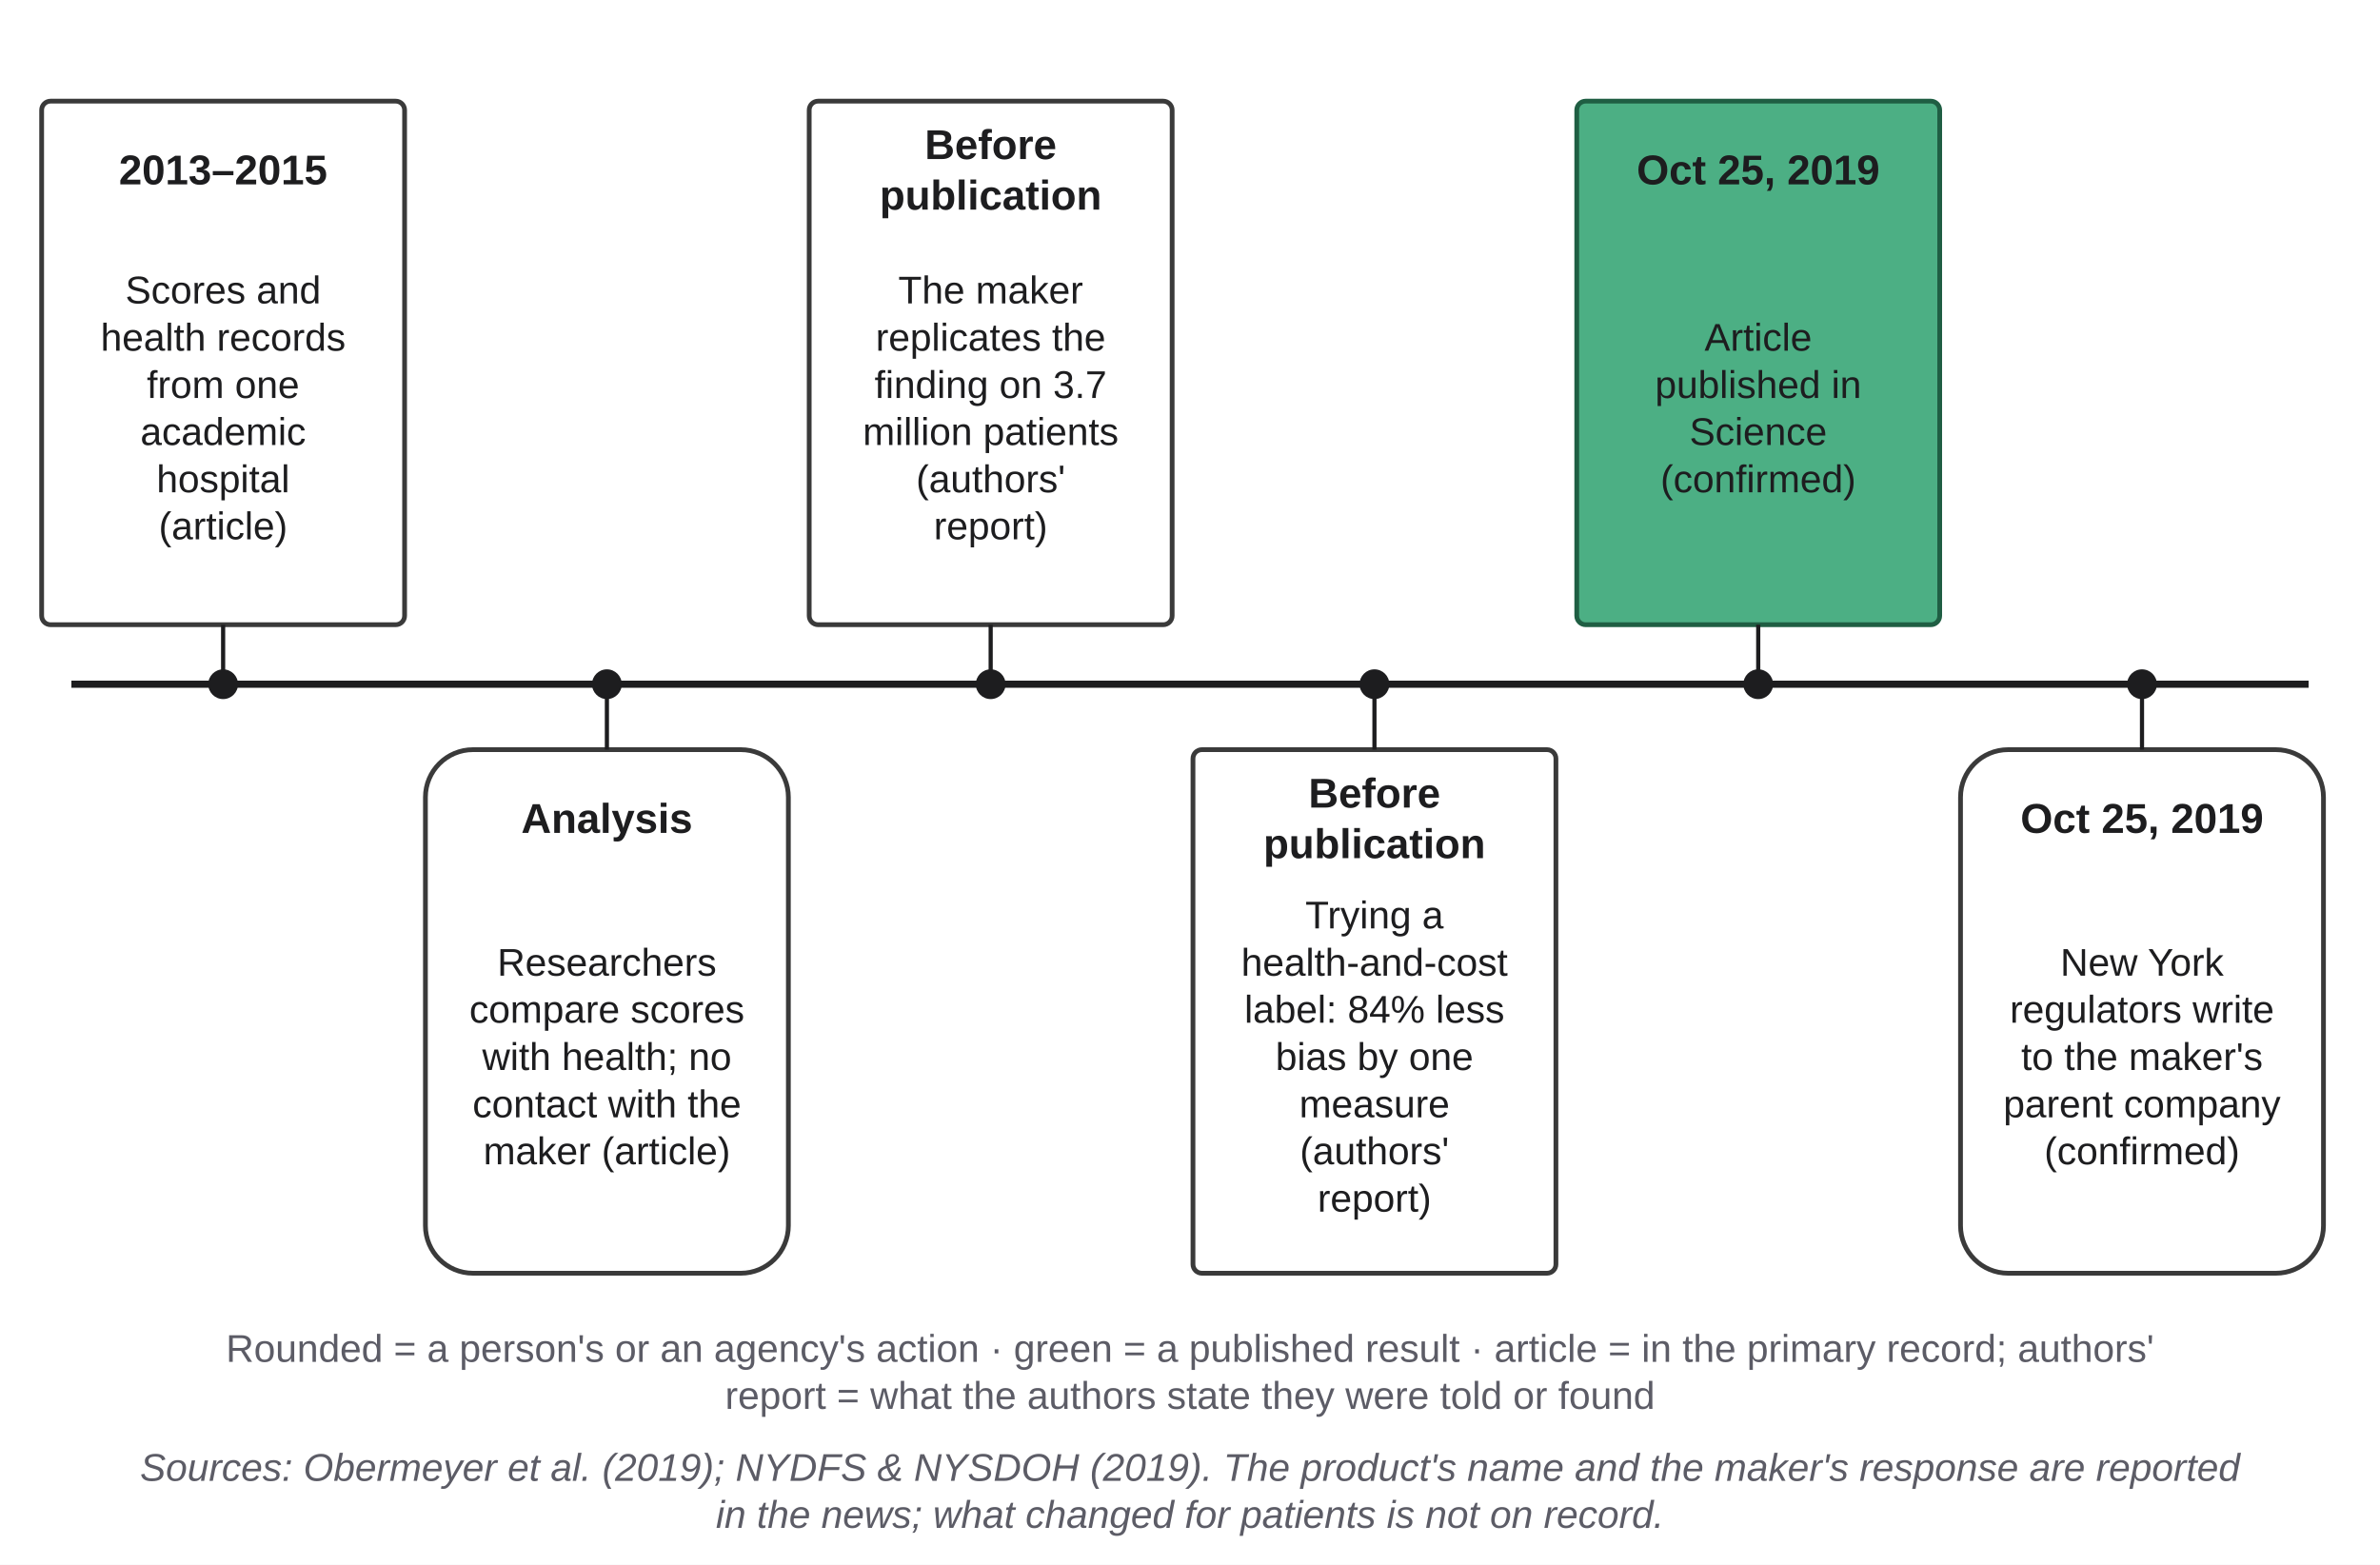
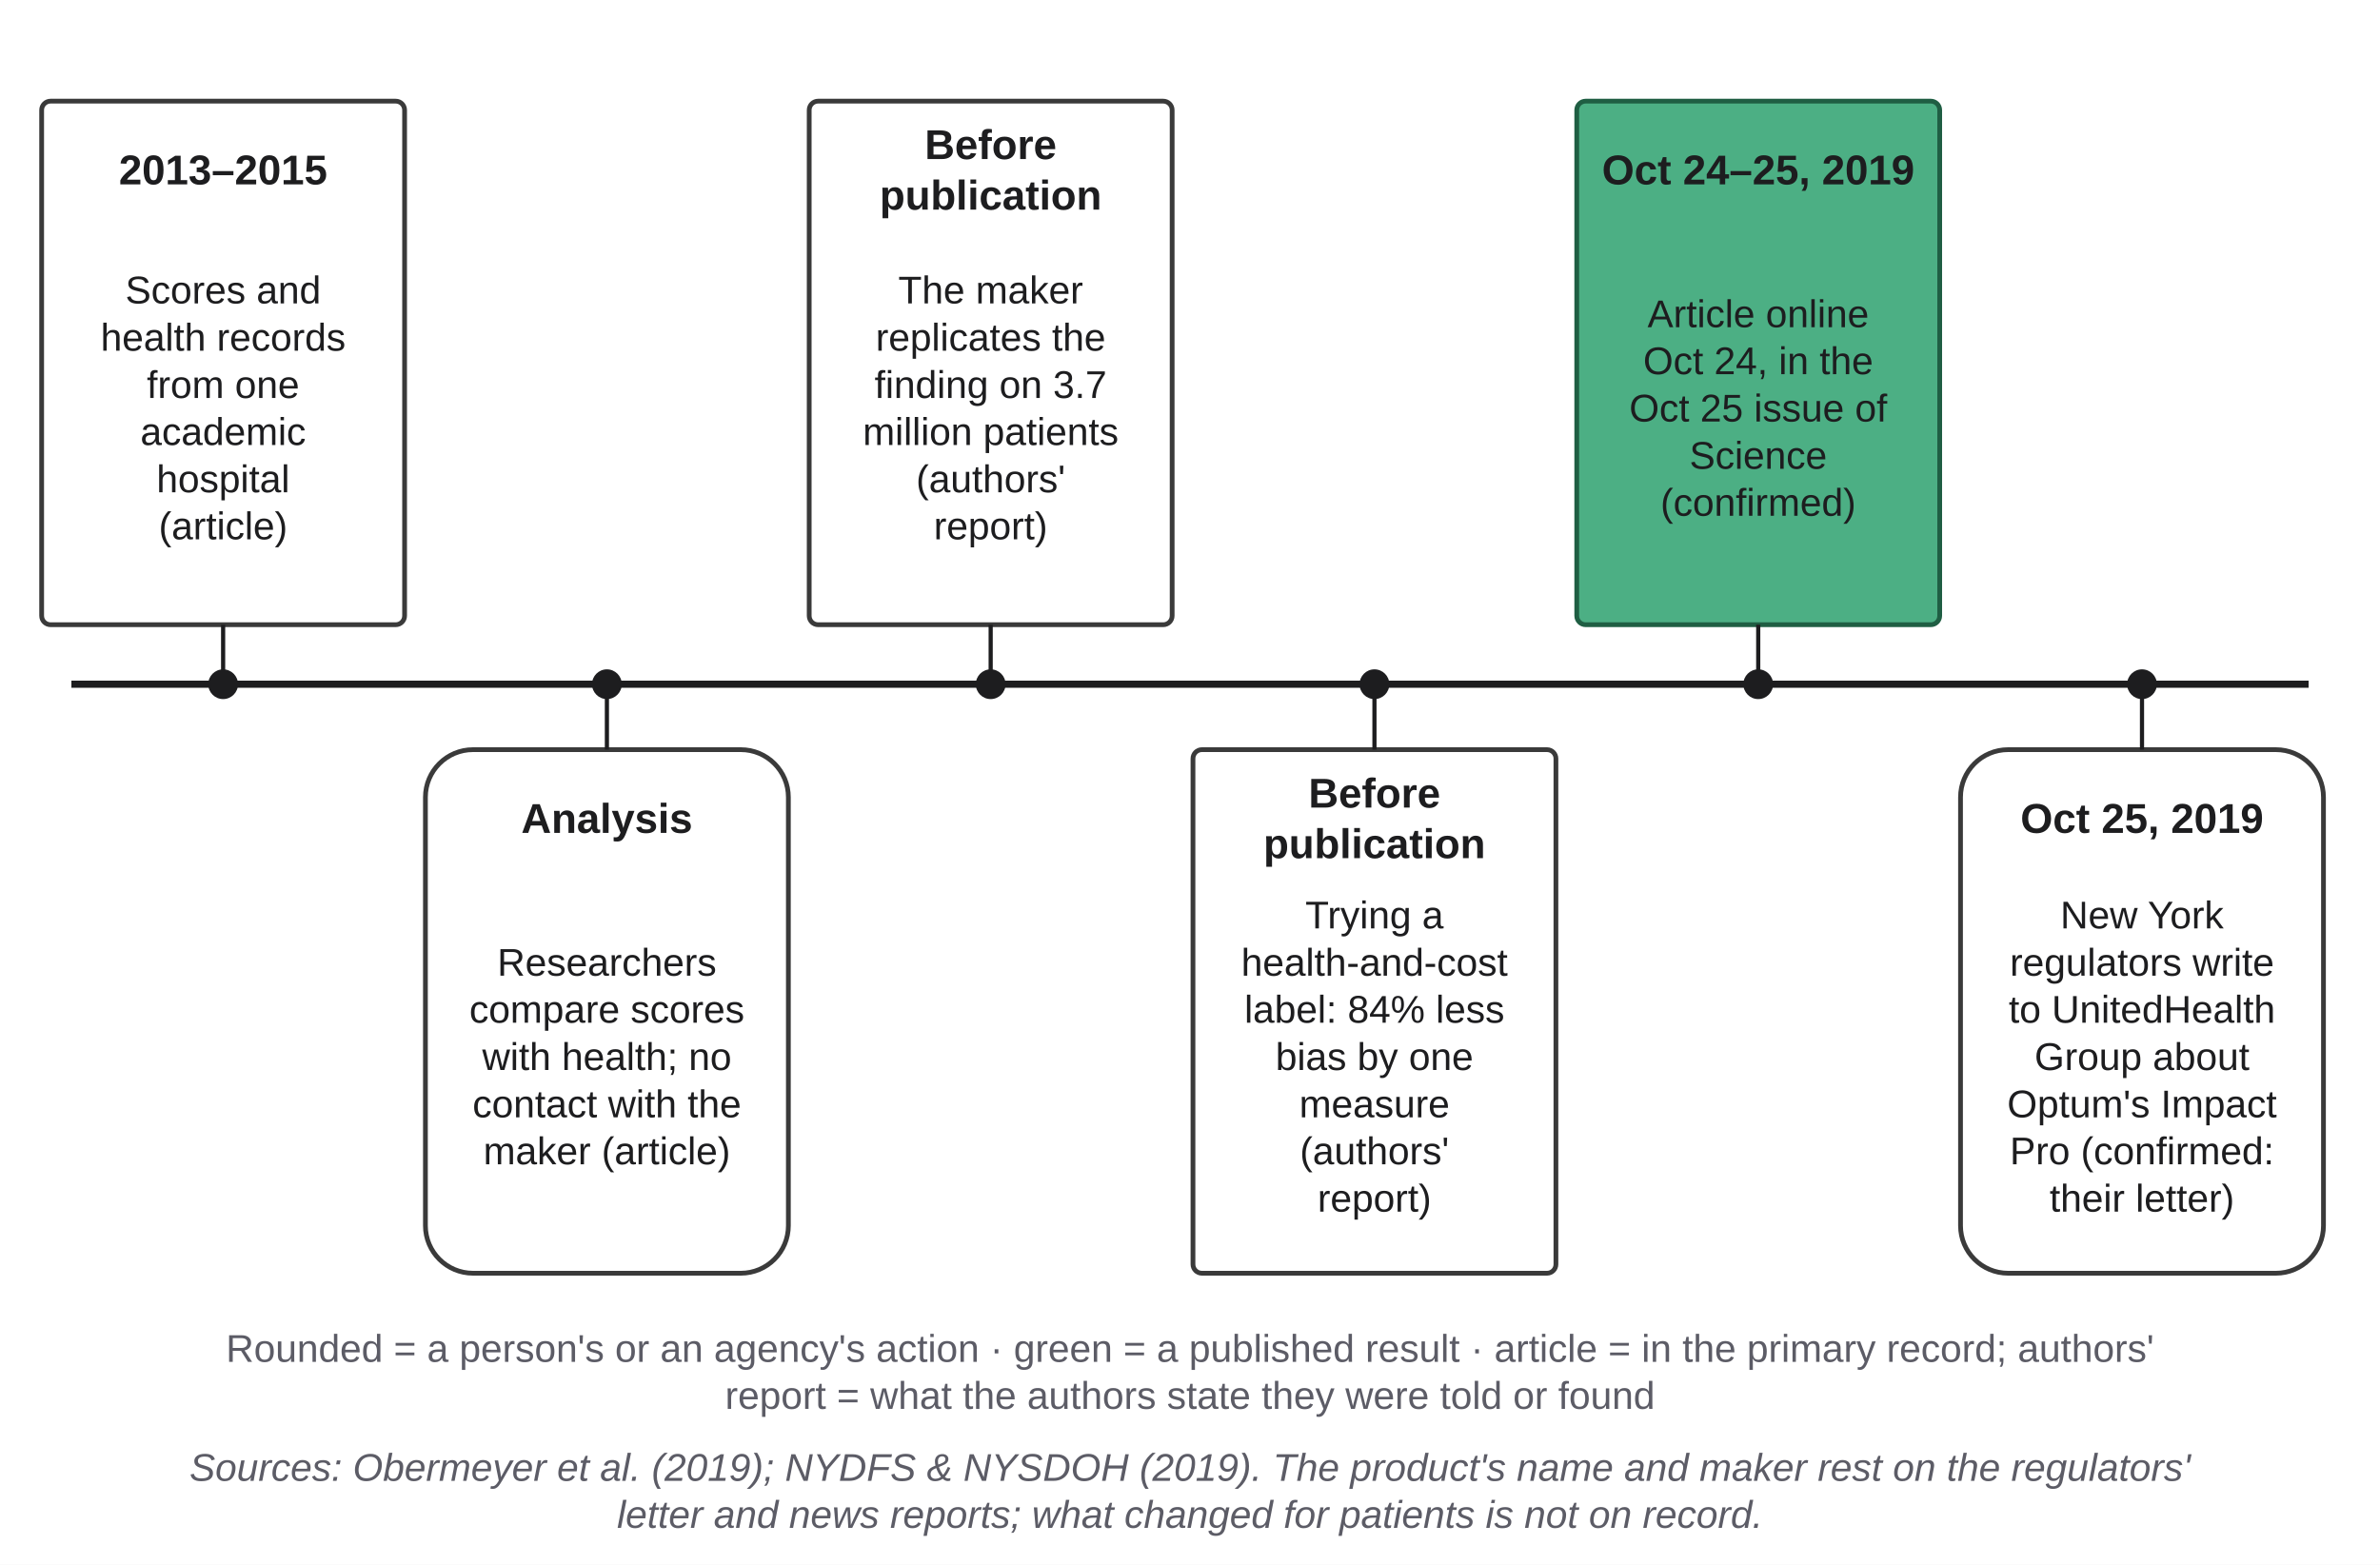
<svg xmlns="http://www.w3.org/2000/svg" viewBox="0 0 800 526" width="800" height="526" role="img" font-family="'Source Sans 3', 'Source Sans Pro', 'Helvetica Neue', Arial, sans-serif">
  <defs>
    <marker id="arrow-color" viewBox="0 0 10 10" refX="9" refY="5" markerWidth="7" markerHeight="7" orient="auto-start-reverse">
      <path d="M0,0 L10,5 L0,10 z" fill="#1D1D1F" />
    </marker>
    <pattern id="hatch" patternUnits="userSpaceOnUse" width="8" height="8" patternTransform="rotate(45)">
      <rect width="8" height="8" fill="#FFFFFF" />
      <line x1="0" y1="0" x2="0" y2="8" stroke="#9A9A9A" stroke-width="1.3" />
    </pattern>
    <pattern id="dots" patternUnits="userSpaceOnUse" width="7" height="7">
      <rect width="7" height="7" fill="#FFFFFF" />
      <circle cx="3.5" cy="3.5" r="1.2" fill="#000" />
    </pattern>
  </defs>
  <rect width="800" height="526" fill="#FFFFFF" />
  <line x1="24" y1="230" x2="776" y2="230" stroke="#1D1D1F" stroke-width="2.4" />
  <rect x="14" y="34" width="122" height="176" rx="3" fill="#FFFFFF" stroke="#3A3A3A" stroke-width="1.6" />
  <text x="75.0" y="122.0" font-size="14" font-weight="600" text-anchor="middle" dominant-baseline="middle" fill="#1D1D1F" style="" />
  <text x="75.0" y="58.0" font-size="14" font-weight="700" text-anchor="middle" dominant-baseline="middle" fill="#1D1D1F" style="">2013–2015</text>
  <text x="75.0" y="98.3" font-size="13" font-weight="normal" text-anchor="middle" dominant-baseline="middle" fill="#1D1D1F" style="">Scores and</text>
  <text x="75.0" y="114.2" font-size="13" font-weight="normal" text-anchor="middle" dominant-baseline="middle" fill="#1D1D1F" style="">health records</text>
  <text x="75.0" y="130.1" font-size="13" font-weight="normal" text-anchor="middle" dominant-baseline="middle" fill="#1D1D1F" style="">from one</text>
  <text x="75.0" y="145.9" font-size="13" font-weight="normal" text-anchor="middle" dominant-baseline="middle" fill="#1D1D1F" style="">academic</text>
  <text x="75.0" y="161.8" font-size="13" font-weight="normal" text-anchor="middle" dominant-baseline="middle" fill="#1D1D1F" style="">hospital</text>
  <text x="75.0" y="177.6" font-size="13" font-weight="normal" text-anchor="middle" dominant-baseline="middle" fill="#1D1D1F" style="">(article)</text>
  <line x1="75" y1="210" x2="75" y2="230" stroke="#1D1D1F" stroke-width="1.4" />
  <circle cx="75" cy="230" r="5" fill="#1D1D1F" />
  <rect x="143" y="252" width="122" height="176" rx="16" fill="#FFFFFF" stroke="#3A3A3A" stroke-width="1.6" />
  <text x="204.0" y="340.0" font-size="14" font-weight="600" text-anchor="middle" dominant-baseline="middle" fill="#1D1D1F" style="" />
  <text x="204.0" y="276.0" font-size="14" font-weight="700" text-anchor="middle" dominant-baseline="middle" fill="#1D1D1F" style="">Analysis</text>
  <text x="204.0" y="324.3" font-size="13" font-weight="normal" text-anchor="middle" dominant-baseline="middle" fill="#1D1D1F" style="">Researchers</text>
  <text x="204.0" y="340.1" font-size="13" font-weight="normal" text-anchor="middle" dominant-baseline="middle" fill="#1D1D1F" style="">compare scores</text>
  <text x="204.0" y="356.0" font-size="13" font-weight="normal" text-anchor="middle" dominant-baseline="middle" fill="#1D1D1F" style="">with health; no</text>
  <text x="204.0" y="371.9" font-size="13" font-weight="normal" text-anchor="middle" dominant-baseline="middle" fill="#1D1D1F" style="">contact with the</text>
  <text x="204.0" y="387.7" font-size="13" font-weight="normal" text-anchor="middle" dominant-baseline="middle" fill="#1D1D1F" style="">maker (article)</text>
  <line x1="204" y1="252" x2="204" y2="230" stroke="#1D1D1F" stroke-width="1.4" />
  <circle cx="204" cy="230" r="5" fill="#1D1D1F" />
  <rect x="272" y="34" width="122" height="176" rx="3" fill="#FFFFFF" stroke="#3A3A3A" stroke-width="1.6" />
  <text x="333.0" y="122.0" font-size="14" font-weight="600" text-anchor="middle" dominant-baseline="middle" fill="#1D1D1F" style="" />
  <text x="333.0" y="49.5" font-size="14" font-weight="700" text-anchor="middle" dominant-baseline="middle" fill="#1D1D1F" style="">Before</text>
  <text x="333.0" y="66.5" font-size="14" font-weight="700" text-anchor="middle" dominant-baseline="middle" fill="#1D1D1F" style="">publication</text>
  <text x="333.0" y="98.3" font-size="13" font-weight="normal" text-anchor="middle" dominant-baseline="middle" fill="#1D1D1F" style="">The maker</text>
  <text x="333.0" y="114.2" font-size="13" font-weight="normal" text-anchor="middle" dominant-baseline="middle" fill="#1D1D1F" style="">replicates the</text>
  <text x="333.0" y="130.1" font-size="13" font-weight="normal" text-anchor="middle" dominant-baseline="middle" fill="#1D1D1F" style="">finding on 3.7</text>
  <text x="333.0" y="145.9" font-size="13" font-weight="normal" text-anchor="middle" dominant-baseline="middle" fill="#1D1D1F" style="">million patients</text>
  <text x="333.0" y="161.8" font-size="13" font-weight="normal" text-anchor="middle" dominant-baseline="middle" fill="#1D1D1F" style="">(authors'</text>
  <text x="333.0" y="177.6" font-size="13" font-weight="normal" text-anchor="middle" dominant-baseline="middle" fill="#1D1D1F" style="">report)</text>
  <line x1="333" y1="210" x2="333" y2="230" stroke="#1D1D1F" stroke-width="1.4" />
  <circle cx="333" cy="230" r="5" fill="#1D1D1F" />
  <rect x="401" y="252" width="122" height="176" rx="3" fill="#FFFFFF" stroke="#3A3A3A" stroke-width="1.6" />
  <text x="462.0" y="340.0" font-size="14" font-weight="600" text-anchor="middle" dominant-baseline="middle" fill="#1D1D1F" style="" />
  <text x="462.0" y="267.5" font-size="14" font-weight="700" text-anchor="middle" dominant-baseline="middle" fill="#1D1D1F" style="">Before</text>
  <text x="462.0" y="284.5" font-size="14" font-weight="700" text-anchor="middle" dominant-baseline="middle" fill="#1D1D1F" style="">publication</text>
  <text x="462.0" y="308.4" font-size="13" font-weight="normal" text-anchor="middle" dominant-baseline="middle" fill="#1D1D1F" style="">Trying a</text>
  <text x="462.0" y="324.3" font-size="13" font-weight="normal" text-anchor="middle" dominant-baseline="middle" fill="#1D1D1F" style="">health-and-cost</text>
  <text x="462.0" y="340.1" font-size="13" font-weight="normal" text-anchor="middle" dominant-baseline="middle" fill="#1D1D1F" style="">label: 84% less</text>
  <text x="462.0" y="356.0" font-size="13" font-weight="normal" text-anchor="middle" dominant-baseline="middle" fill="#1D1D1F" style="">bias by one</text>
  <text x="462.0" y="371.9" font-size="13" font-weight="normal" text-anchor="middle" dominant-baseline="middle" fill="#1D1D1F" style="">measure</text>
  <text x="462.0" y="387.7" font-size="13" font-weight="normal" text-anchor="middle" dominant-baseline="middle" fill="#1D1D1F" style="">(authors'</text>
  <text x="462.0" y="403.6" font-size="13" font-weight="normal" text-anchor="middle" dominant-baseline="middle" fill="#1D1D1F" style="">report)</text>
  <line x1="462" y1="252" x2="462" y2="230" stroke="#1D1D1F" stroke-width="1.4" />
  <circle cx="462" cy="230" r="5" fill="#1D1D1F" />
  <rect x="530" y="34" width="122" height="176" rx="3" fill="#4CAF84" stroke="#1F5E43" stroke-width="1.6" />
  <text x="591.0" y="122.0" font-size="14" font-weight="600" text-anchor="middle" dominant-baseline="middle" fill="#0B1F16" style="" />
-   <text x="591.0" y="58.0" font-size="14" font-weight="700" text-anchor="middle" dominant-baseline="middle" fill="#1D1D1F" style="">Oct 25, 2019</text>
-   <text x="591.0" y="114.2" font-size="13" font-weight="normal" text-anchor="middle" dominant-baseline="middle" fill="#1D1D1F" style="">Article</text>
-   <text x="591.0" y="130.1" font-size="13" font-weight="normal" text-anchor="middle" dominant-baseline="middle" fill="#1D1D1F" style="">published in</text>
-   <text x="591.0" y="145.9" font-size="13" font-weight="normal" text-anchor="middle" dominant-baseline="middle" fill="#1D1D1F" style="">Science</text>
-   <text x="591.0" y="161.8" font-size="13" font-weight="normal" text-anchor="middle" dominant-baseline="middle" fill="#1D1D1F" style="">(confirmed)</text>
+   <text x="591.0" y="58.0" font-size="14" font-weight="700" text-anchor="middle" dominant-baseline="middle" fill="#1D1D1F" style="">Oct 24–25, 2019</text>
+   <text x="591.0" y="106.3" font-size="13" font-weight="normal" text-anchor="middle" dominant-baseline="middle" fill="#1D1D1F" style="">Article online</text>
+   <text x="591.0" y="122.1" font-size="13" font-weight="normal" text-anchor="middle" dominant-baseline="middle" fill="#1D1D1F" style="">Oct 24, in the</text>
+   <text x="591.0" y="138.0" font-size="13" font-weight="normal" text-anchor="middle" dominant-baseline="middle" fill="#1D1D1F" style="">Oct 25 issue of</text>
+   <text x="591.0" y="153.9" font-size="13" font-weight="normal" text-anchor="middle" dominant-baseline="middle" fill="#1D1D1F" style="">Science</text>
+   <text x="591.0" y="169.7" font-size="13" font-weight="normal" text-anchor="middle" dominant-baseline="middle" fill="#1D1D1F" style="">(confirmed)</text>
  <line x1="591" y1="210" x2="591" y2="230" stroke="#1D1D1F" stroke-width="1.4" />
  <circle cx="591" cy="230" r="5" fill="#1D1D1F" />
  <rect x="659" y="252" width="122" height="176" rx="16" fill="#FFFFFF" stroke="#3A3A3A" stroke-width="1.6" />
  <text x="720.0" y="340.0" font-size="14" font-weight="600" text-anchor="middle" dominant-baseline="middle" fill="#1D1D1F" style="" />
  <text x="720.0" y="276.0" font-size="14" font-weight="700" text-anchor="middle" dominant-baseline="middle" fill="#1D1D1F" style="">Oct 25, 2019</text>
-   <text x="720.0" y="324.3" font-size="13" font-weight="normal" text-anchor="middle" dominant-baseline="middle" fill="#1D1D1F" style="">New York</text>
-   <text x="720.0" y="340.1" font-size="13" font-weight="normal" text-anchor="middle" dominant-baseline="middle" fill="#1D1D1F" style="">regulators write</text>
-   <text x="720.0" y="356.0" font-size="13" font-weight="normal" text-anchor="middle" dominant-baseline="middle" fill="#1D1D1F" style="">to the maker's</text>
-   <text x="720.0" y="371.9" font-size="13" font-weight="normal" text-anchor="middle" dominant-baseline="middle" fill="#1D1D1F" style="">parent company</text>
-   <text x="720.0" y="387.7" font-size="13" font-weight="normal" text-anchor="middle" dominant-baseline="middle" fill="#1D1D1F" style="">(confirmed)</text>
+   <text x="720.0" y="308.4" font-size="13" font-weight="normal" text-anchor="middle" dominant-baseline="middle" fill="#1D1D1F" style="">New York</text>
+   <text x="720.0" y="324.3" font-size="13" font-weight="normal" text-anchor="middle" dominant-baseline="middle" fill="#1D1D1F" style="">regulators write</text>
+   <text x="720.0" y="340.1" font-size="13" font-weight="normal" text-anchor="middle" dominant-baseline="middle" fill="#1D1D1F" style="">to UnitedHealth</text>
+   <text x="720.0" y="356.0" font-size="13" font-weight="normal" text-anchor="middle" dominant-baseline="middle" fill="#1D1D1F" style="">Group about</text>
+   <text x="720.0" y="371.9" font-size="13" font-weight="normal" text-anchor="middle" dominant-baseline="middle" fill="#1D1D1F" style="">Optum's Impact</text>
+   <text x="720.0" y="387.7" font-size="13" font-weight="normal" text-anchor="middle" dominant-baseline="middle" fill="#1D1D1F" style="">Pro (confirmed:</text>
+   <text x="720.0" y="403.6" font-size="13" font-weight="normal" text-anchor="middle" dominant-baseline="middle" fill="#1D1D1F" style="">their letter)</text>
  <line x1="720" y1="252" x2="720" y2="230" stroke="#1D1D1F" stroke-width="1.4" />
  <circle cx="720" cy="230" r="5" fill="#1D1D1F" />
  <text x="400.0" y="454.1" font-size="13" font-weight="normal" text-anchor="middle" dominant-baseline="middle" fill="#5C5C66" style="">Rounded = a person's or an agency's action · green = a published result · article = in the primary record; authors'</text>
  <text x="400.0" y="469.9" font-size="13" font-weight="normal" text-anchor="middle" dominant-baseline="middle" fill="#5C5C66" style="">report = what the authors state they were told or found</text>
-   <text x="400.0" y="494.1" font-size="13" font-weight="normal" text-anchor="middle" dominant-baseline="middle" fill="#5C5C66" style="font-style:italic;">Sources: Obermeyer et al. (2019); NYDFS &amp; NYSDOH (2019). The product's name and the maker's response are reported</text>
-   <text x="400.0" y="509.9" font-size="13" font-weight="normal" text-anchor="middle" dominant-baseline="middle" fill="#5C5C66" style="font-style:italic;">in the news; what changed for patients is not on record.</text>
+   <text x="400.0" y="494.1" font-size="13" font-weight="normal" text-anchor="middle" dominant-baseline="middle" fill="#5C5C66" style="font-style:italic;">Sources: Obermeyer et al. (2019); NYDFS &amp; NYSDOH (2019). The product's name and maker rest on the regulators'</text>
+   <text x="400.0" y="509.9" font-size="13" font-weight="normal" text-anchor="middle" dominant-baseline="middle" fill="#5C5C66" style="font-style:italic;">letter and news reports; what changed for patients is not on record.</text>
</svg>
